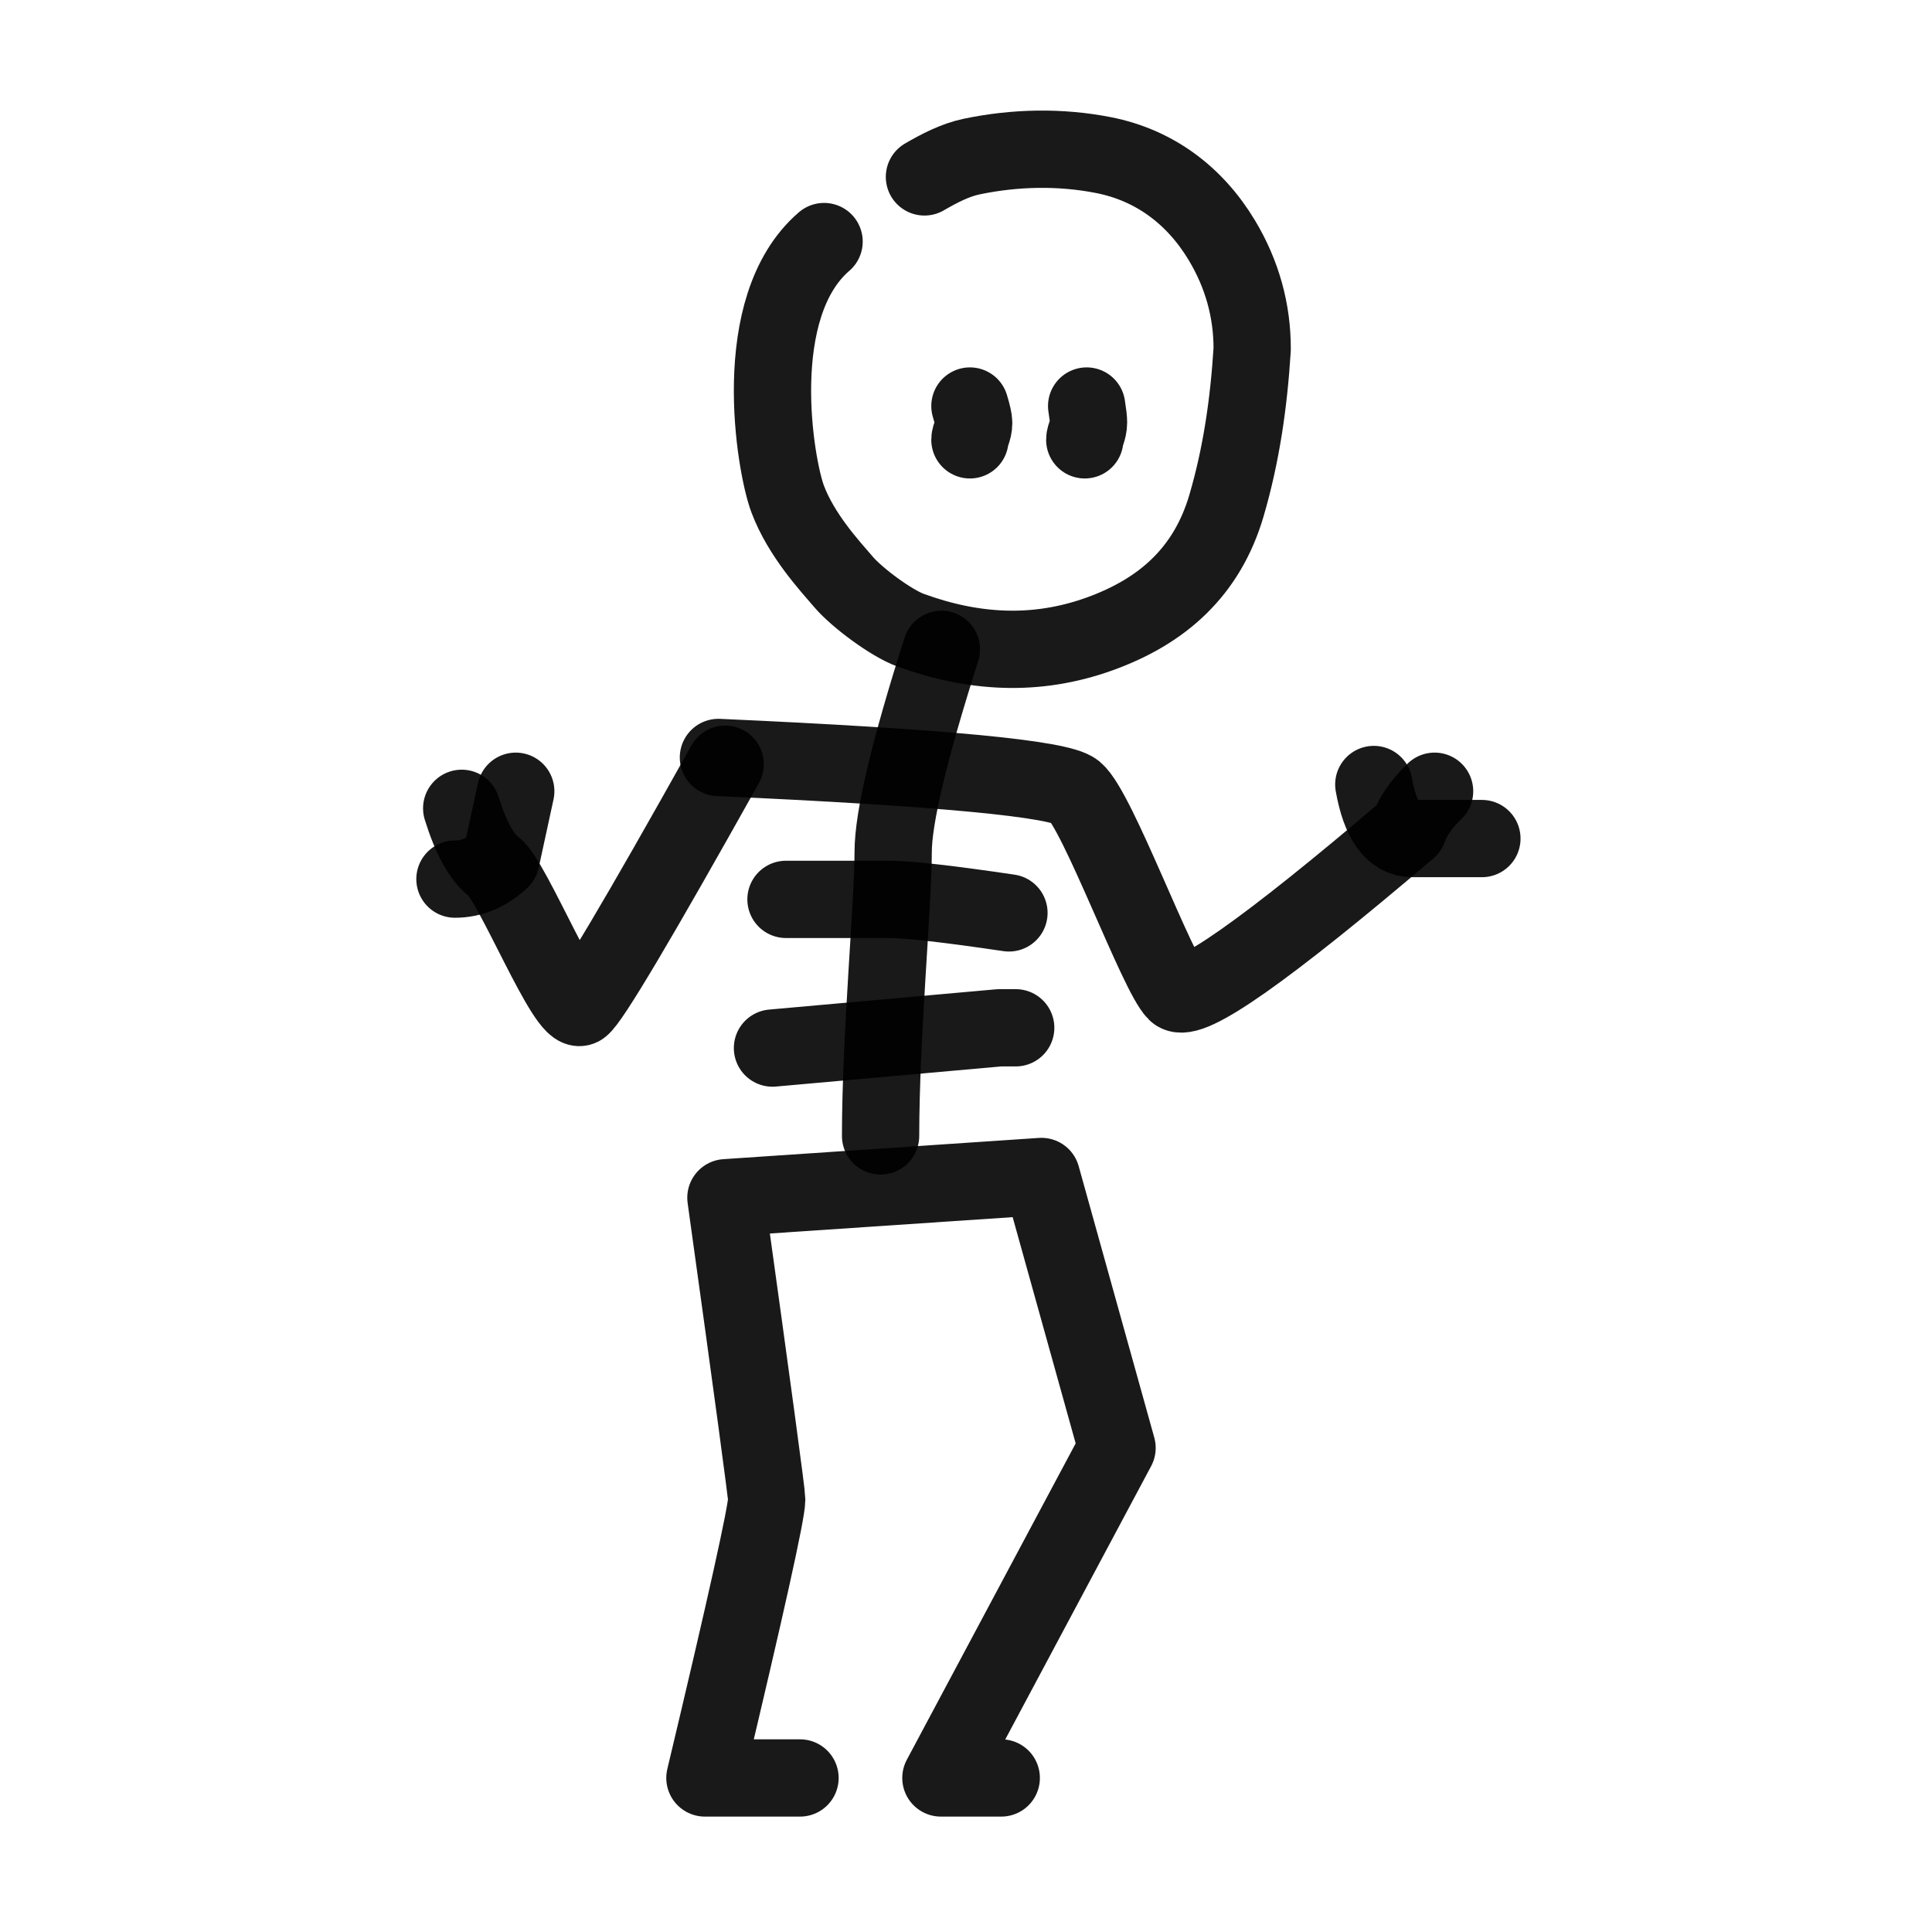
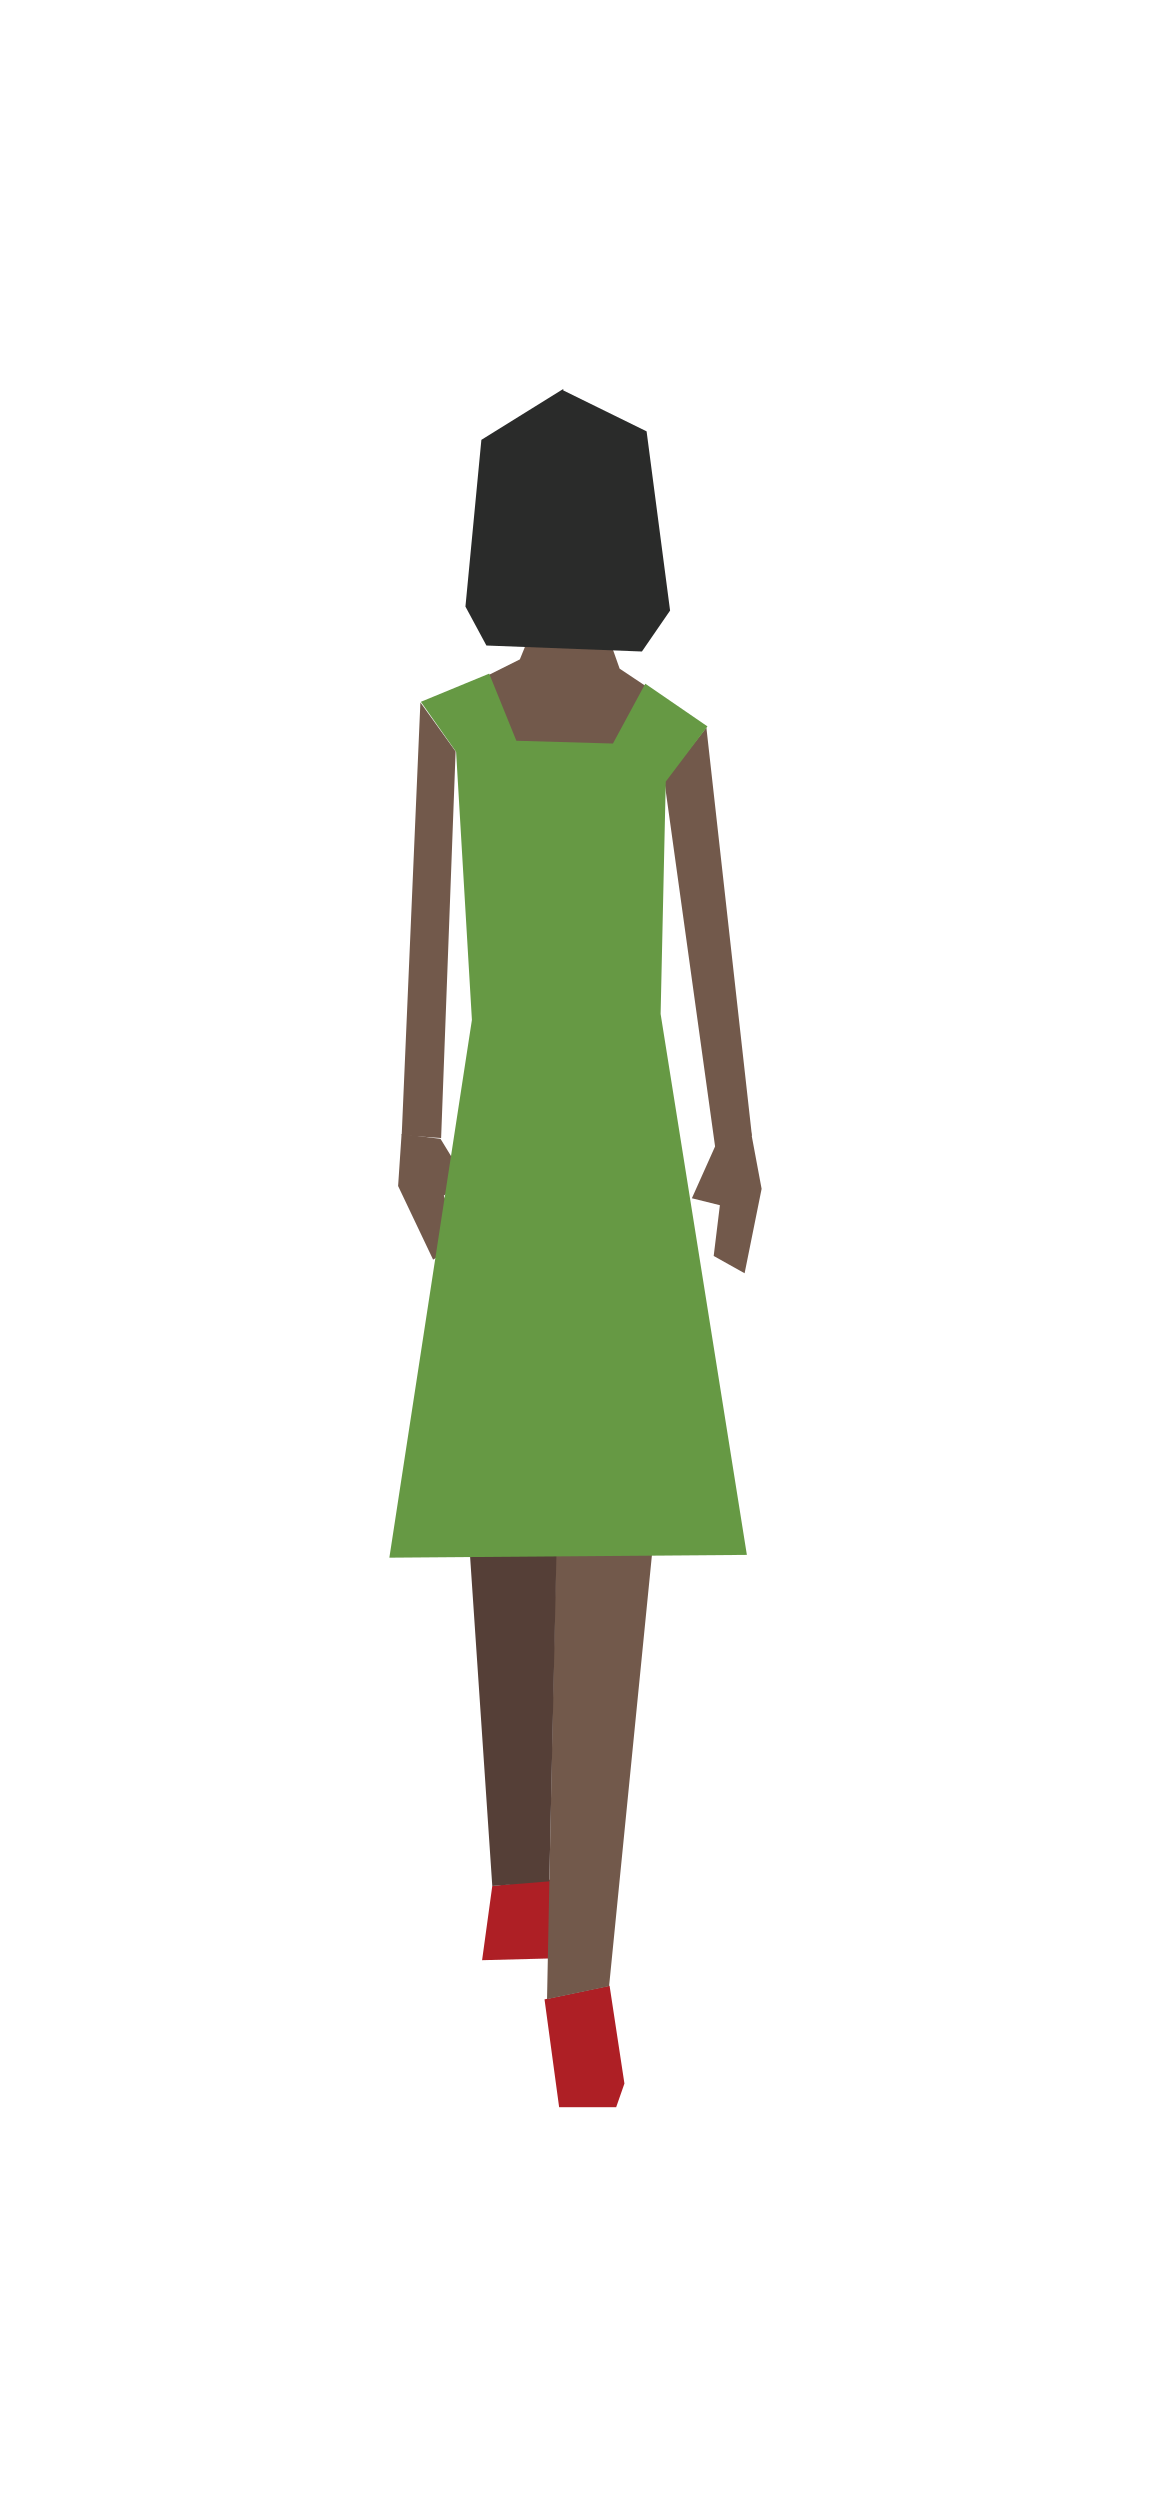
- <svg xmlns="http://www.w3.org/2000/svg" width="800px" height="800px" viewBox="0 0 400 400" fill="none">
-   <path d="M170.617 50.013C154.839 63.588 160.47 96.394 163.077 103.311C165.911 110.832 171.792 117.155 174.671 120.514C177.451 123.759 184.529 129.02 188.531 130.477C201.49 135.191 214.458 135.992 227.62 131.263C240.69 126.567 249.91 118.355 253.923 104.692C257.019 94.146 258.551 83.414 259.249 72.32C259.282 64.355 257.179 56.767 252.991 49.78C247.378 40.422 238.992 34.188 228.502 32.119C219.568 30.356 210.179 30.527 201.122 32.427C197.725 33.138 194.444 34.865 191.397 36.626" stroke="#000000" stroke-opacity="0.9" stroke-width="16" stroke-linecap="round" stroke-linejoin="round" />
-   <path d="M194.906 134.437C188.25 155.312 184.922 169.306 184.922 176.417C184.922 187.083 182.316 214.603 182.316 235.181" stroke="#000000" stroke-opacity="0.9" stroke-width="16" stroke-linecap="round" stroke-linejoin="round" />
-   <path d="M148.742 156.824C194.79 158.885 219.391 161.217 222.543 163.819C227.272 167.722 239.6 201.617 243.511 205.444C246.118 207.995 262.145 196.722 291.592 171.626C292.505 169.023 294.312 166.421 297.016 163.819" stroke="#000000" stroke-opacity="0.9" stroke-width="16" stroke-linecap="round" stroke-linejoin="round" />
-   <path d="M150.143 158.223C132.165 190.376 122.211 207.132 120.28 208.489C117.383 210.526 106.167 182.431 102.3 179.478C99.722 177.509 97.485 173.468 95.59 167.355" stroke="#000000" stroke-opacity="0.9" stroke-width="16" stroke-linecap="round" stroke-linejoin="round" />
-   <path d="M208.891 189.005C196.294 187.14 188.015 186.207 184.054 186.207C180.093 186.207 172.985 186.207 162.73 186.207" stroke="#000000" stroke-opacity="0.9" stroke-width="16" stroke-linecap="round" stroke-linejoin="round" />
-   <path d="M159.934 216.991L206.926 212.793H210.291" stroke="#000000" stroke-opacity="0.9" stroke-width="16" stroke-linecap="round" stroke-linejoin="round" />
-   <path d="M165.633 368.107H145.945C154.472 332.34 158.735 313.12 158.735 310.447C158.735 309.299 155.921 288.475 150.292 247.976L215.619 243.576L231.273 299.776L194.804 368.107H207.298" stroke="#000000" stroke-opacity="0.9" stroke-width="16" stroke-linecap="round" stroke-linejoin="round" />
-   <path d="M200.812 84.064C201.331 85.758 201.59 86.924 201.59 87.562C201.59 89.144 200.812 90.136 200.812 91.061" stroke="#000000" stroke-opacity="0.9" stroke-width="16" stroke-linecap="round" stroke-linejoin="round" />
-   <path d="M224.979 84.064C225.238 85.665 225.367 86.795 225.367 87.453C225.367 89.084 224.59 90.107 224.59 91.061" stroke="#000000" stroke-opacity="0.9" stroke-width="16" stroke-linecap="round" stroke-linejoin="round" />
-   <path d="M106.781 163.82L103.705 177.996C100.839 180.672 97.668 182.01 94.191 182.01" stroke="#000000" stroke-opacity="0.9" stroke-width="16" stroke-linecap="round" stroke-linejoin="round" />
-   <path d="M284.43 162.421C285.754 169.883 288.418 173.615 292.421 173.615C296.425 173.615 301.222 173.615 306.811 173.615" stroke="#000000" stroke-opacity="0.9" stroke-width="16" stroke-linecap="round" stroke-linejoin="round" />
+ <svg xmlns="http://www.w3.org/2000/svg" fill="#000000" viewBox="9 -4 122 265" version="1.1" xml:space="preserve" style="fill-rule:evenodd;clip-rule:evenodd;stroke-linejoin:round;stroke-miterlimit:2;">
+   <g id="people-05" transform="matrix(1.27,0,0,1.27,-1971.39,-84.8)">
+     <g transform="matrix(1,0,0,1,0,-12)">
+       <path d="M1613.91,133.32L1611.08,131.431L1609.02,125.592L1604.26,126.949L1602.75,130.658L1599.49,132.29L1606.4,147.375L1613.91,133.32Z" style="fill:rgb(114,89,75);fill-rule:nonzero;" />
+     </g>
+     <g transform="matrix(1,0,0,1,0,-12)">
+       <path d="M1621.9,169.33L1622.93,174.849L1621.51,181.895L1618.93,180.451L1619.67,174.391L1619.5,176.228L1617.11,175.634L1619.12,171.145L1621.9,169.33Z" style="fill:rgb(114,89,75);fill-rule:nonzero;" />
+     </g>
+     <g transform="matrix(1,0,0,1,0,-12)">
+       <path d="M1600.45,233.034L1599.6,239.229L1605.64,239.074L1606.1,232.416L1600.45,233.034Z" style="fill:rgb(174,31,37);fill-rule:nonzero;" />
+     </g>
+     <g transform="matrix(1,0,0,1,0,-12)">
+       <path d="M1604.81,242.499L1606.03,251.5L1610.79,251.5L1611.48,249.525L1610.24,241.359L1604.81,242.499Z" style="fill:rgb(174,31,37);fill-rule:nonzero;" />
+     </g>
+     <g transform="matrix(1,0,0,1,0,-12)">
+       <path d="M1614.81,140.798L1619.08,171.557L1622.12,170.412L1618.32,136.347L1614.81,140.798Z" style="fill:rgb(114,89,75);fill-rule:nonzero;" />
+     </g>
+     <g transform="matrix(1,0,0,1,0,-12)">
+       <path d="M1605.95,195.563L1605.02,242.48L1610.2,241.397L1614.77,195.408" style="fill:rgb(114,89,75);fill-rule:nonzero;" />
+     </g>
+     <g transform="matrix(1,0,0,1,0,-12)">
+       <path d="M1606.1,178.994L1605.95,198.813L1605.21,232.648L1600.45,233.034L1598.13,198.601L1606.1,178.994Z" style="fill:rgb(85,63,55);fill-rule:nonzero;" />
+     </g>
+     <g transform="matrix(1,0,0,1,0,-12)">
+       <path d="M1597.39,138.344L1596.18,170.611L1592.89,170.373L1594.45,134.25L1597.39,138.344Z" style="fill:rgb(114,89,75);fill-rule:nonzero;" />
+     </g>
+     <g transform="matrix(1,0,0,1,0,-12)">
+       <path d="M1592.88,170.277L1592.59,174.612L1595.51,180.756L1597.91,179.333L1595.79,173.827L1596.14,175.636L1598.16,174L1596.13,170.674L1592.88,170.277Z" style="fill:rgb(114,89,75);fill-rule:nonzero;" />
+     </g>
+     <g transform="matrix(1,0,0,1,0,-12)">
+       <path d="M1594.49,134.198L1600.19,131.846L1602.46,137.449L1610.52,137.682L1613.22,132.688L1618.41,136.251L1614.93,140.856L1614.5,160.25L1621.7,205.4L1591.86,205.633L1598.75,160.75L1597.43,138.379L1594.49,134.198Z" style="fill:rgb(102,153,68);fill-rule:nonzero;" />
+     </g>
+     <g transform="matrix(1,0,0,1,0,-12)">
+       <path d="M1615.29,126.583L1613.33,111.625L1606.37,108.204L1606.38,108.083L1599.54,112.333L1598.21,126.251L1599.96,129.5L1612.94,130L1615.29,126.583Z" style="fill:rgb(42,43,42);fill-rule:nonzero;" />
+     </g>
+   </g>
</svg>
